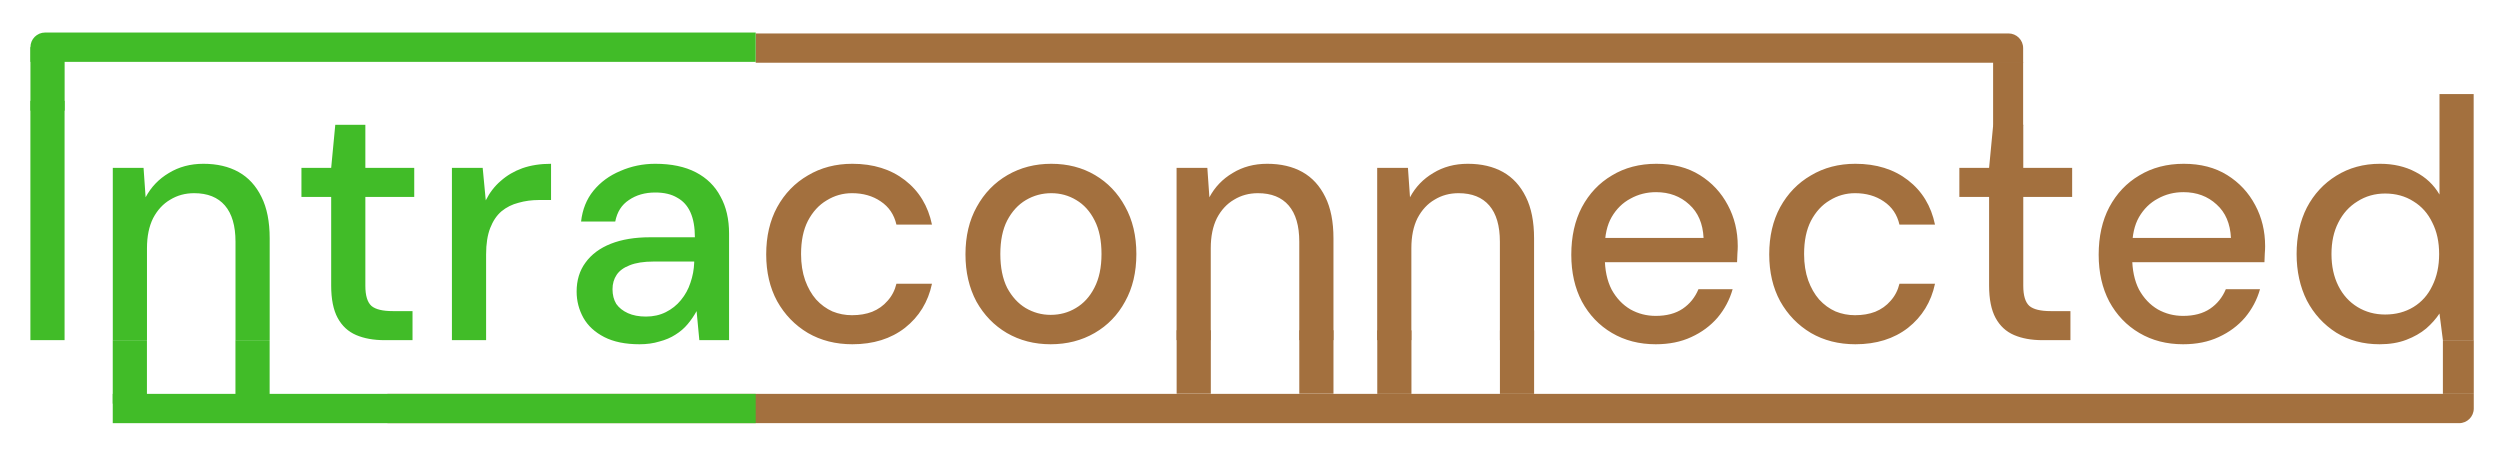
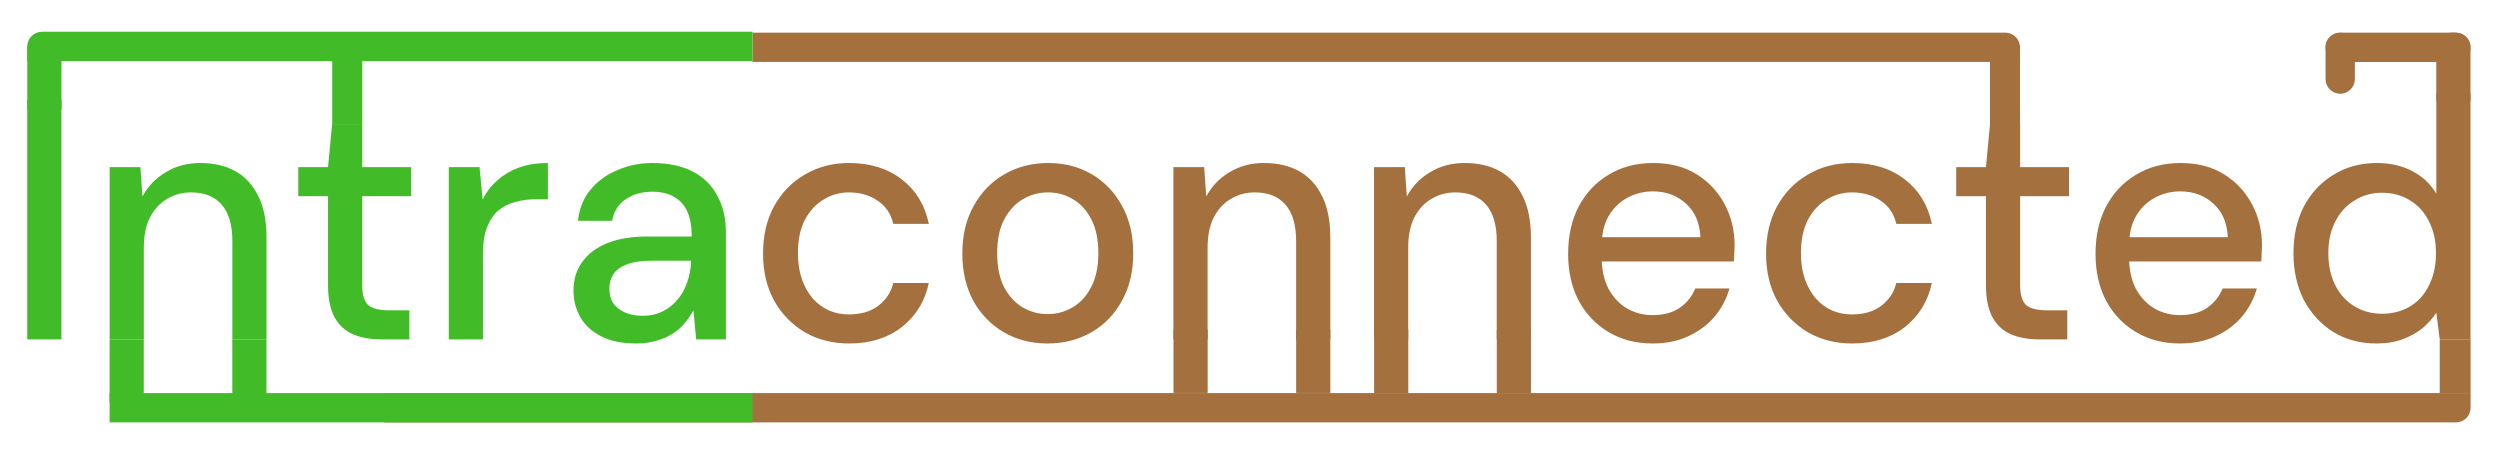
<svg xmlns="http://www.w3.org/2000/svg" width="512" height="92" viewBox="0 0 512 92" fill="none">
-   <path d="M6.225 69.664V20.664H13.225V69.664H6.225ZM23.101 69.664V34.384H29.401L29.821 40.404C30.941 38.304 32.528 36.648 34.581 35.434C36.635 34.174 38.991 33.544 41.651 33.544C44.451 33.544 46.855 34.104 48.861 35.224C50.868 36.344 52.431 38.048 53.551 40.334C54.671 42.574 55.231 45.398 55.231 48.804V69.664H48.231V49.504C48.231 46.238 47.508 43.764 46.061 42.084C44.615 40.404 42.515 39.564 39.761 39.564C37.941 39.564 36.308 40.008 34.861 40.894C33.415 41.734 32.248 42.994 31.361 44.674C30.521 46.354 30.101 48.408 30.101 50.834V69.664H23.101ZM78.745 69.664C76.505 69.664 74.569 69.314 72.935 68.614C71.302 67.914 70.042 66.748 69.155 65.114C68.269 63.481 67.825 61.264 67.825 58.464V40.334H61.735V34.384H67.825L68.665 25.564H74.825V34.384H84.835V40.334H74.825V58.534C74.825 60.541 75.245 61.918 76.085 62.664C76.925 63.364 78.372 63.714 80.425 63.714H84.485V69.664H78.745ZM92.554 69.664V34.384H98.854L99.484 41.034C100.278 39.448 101.304 38.118 102.564 37.044C103.824 35.924 105.294 35.061 106.974 34.454C108.701 33.848 110.661 33.544 112.854 33.544V40.964H110.334C108.888 40.964 107.511 41.151 106.204 41.524C104.898 41.851 103.731 42.434 102.704 43.274C101.724 44.114 100.954 45.258 100.394 46.704C99.834 48.151 99.554 49.948 99.554 52.094V69.664H92.554ZM130.973 70.504C128.08 70.504 125.676 70.014 123.763 69.034C121.85 68.054 120.426 66.748 119.493 65.114C118.56 63.434 118.093 61.638 118.093 59.724C118.093 57.391 118.7 55.408 119.913 53.774C121.126 52.094 122.853 50.811 125.093 49.924C127.333 49.038 130.016 48.594 133.143 48.594H142.313C142.313 46.541 142.01 44.838 141.403 43.484C140.796 42.131 139.886 41.128 138.673 40.474C137.506 39.774 136.013 39.424 134.193 39.424C132.093 39.424 130.296 39.938 128.803 40.964C127.31 41.944 126.376 43.414 126.003 45.374H119.003C119.283 42.901 120.123 40.801 121.523 39.074C122.97 37.301 124.813 35.948 127.053 35.014C129.293 34.034 131.673 33.544 134.193 33.544C137.506 33.544 140.283 34.128 142.523 35.294C144.763 36.461 146.443 38.118 147.563 40.264C148.73 42.364 149.313 44.884 149.313 47.824V69.664H143.223L142.663 63.714C142.15 64.648 141.543 65.534 140.843 66.374C140.143 67.214 139.303 67.938 138.323 68.544C137.39 69.151 136.293 69.618 135.033 69.944C133.82 70.318 132.466 70.504 130.973 70.504ZM132.303 64.834C133.796 64.834 135.15 64.531 136.363 63.924C137.576 63.318 138.603 62.501 139.443 61.474C140.33 60.401 140.983 59.211 141.403 57.904C141.87 56.551 142.126 55.174 142.173 53.774V53.564H133.843C131.836 53.564 130.203 53.821 128.943 54.334C127.73 54.801 126.843 55.454 126.283 56.294C125.723 57.134 125.443 58.114 125.443 59.234C125.443 60.401 125.7 61.404 126.213 62.244C126.773 63.038 127.566 63.668 128.593 64.134C129.62 64.601 130.856 64.834 132.303 64.834Z" fill="#41BC28" />
-   <path d="M174.558 70.504C171.151 70.504 168.118 69.734 165.458 68.194C162.798 66.608 160.698 64.438 159.158 61.684C157.664 58.931 156.918 55.734 156.918 52.094C156.918 48.408 157.664 45.188 159.158 42.434C160.698 39.634 162.798 37.464 165.458 35.924C168.118 34.338 171.151 33.544 174.558 33.544C178.851 33.544 182.444 34.664 185.338 36.904C188.231 39.144 190.074 42.178 190.868 46.004H183.588C183.121 43.951 182.048 42.364 180.368 41.244C178.734 40.124 176.774 39.564 174.488 39.564C172.621 39.564 170.894 40.054 169.308 41.034C167.721 41.968 166.438 43.368 165.458 45.234C164.524 47.054 164.058 49.318 164.058 52.024C164.058 54.031 164.338 55.828 164.898 57.414C165.458 58.954 166.204 60.261 167.138 61.334C168.118 62.408 169.238 63.224 170.498 63.784C171.758 64.298 173.088 64.554 174.488 64.554C176.028 64.554 177.404 64.321 178.618 63.854C179.878 63.341 180.928 62.594 181.768 61.614C182.654 60.634 183.261 59.468 183.588 58.114H190.868C190.074 61.848 188.231 64.858 185.338 67.144C182.444 69.384 178.851 70.504 174.558 70.504ZM215.158 70.504C211.845 70.504 208.858 69.734 206.198 68.194C203.585 66.654 201.508 64.508 199.968 61.754C198.475 58.954 197.728 55.734 197.728 52.094C197.728 48.361 198.498 45.118 200.038 42.364C201.578 39.564 203.678 37.394 206.338 35.854C208.998 34.314 211.985 33.544 215.298 33.544C218.658 33.544 221.645 34.314 224.258 35.854C226.872 37.394 228.925 39.541 230.418 42.294C231.958 45.048 232.728 48.291 232.728 52.024C232.728 55.758 231.958 59.001 230.418 61.754C228.925 64.508 226.848 66.654 224.188 68.194C221.528 69.734 218.518 70.504 215.158 70.504ZM215.158 64.484C217.072 64.484 218.798 64.018 220.338 63.084C221.925 62.151 223.185 60.774 224.118 58.954C225.098 57.088 225.588 54.778 225.588 52.024C225.588 49.271 225.122 46.984 224.188 45.164C223.255 43.298 221.995 41.898 220.408 40.964C218.868 40.031 217.165 39.564 215.298 39.564C213.432 39.564 211.705 40.031 210.118 40.964C208.532 41.898 207.248 43.298 206.268 45.164C205.335 46.984 204.868 49.271 204.868 52.024C204.868 54.778 205.335 57.088 206.268 58.954C207.248 60.774 208.508 62.151 210.048 63.084C211.635 64.018 213.338 64.484 215.158 64.484ZM240.963 69.664V34.384H247.263L247.683 40.404C248.803 38.304 250.389 36.648 252.443 35.434C254.496 34.174 256.853 33.544 259.513 33.544C262.313 33.544 264.716 34.104 266.723 35.224C268.729 36.344 270.293 38.048 271.413 40.334C272.533 42.574 273.093 45.398 273.093 48.804V69.664H266.093V49.504C266.093 46.238 265.369 43.764 263.923 42.084C262.476 40.404 260.376 39.564 257.623 39.564C255.803 39.564 254.169 40.008 252.723 40.894C251.276 41.734 250.109 42.994 249.223 44.674C248.383 46.354 247.963 48.408 247.963 50.834V69.664H240.963ZM282.047 69.664V34.384H288.347L288.767 40.404C289.887 38.304 291.473 36.648 293.527 35.434C295.58 34.174 297.937 33.544 300.597 33.544C303.397 33.544 305.8 34.104 307.807 35.224C309.813 36.344 311.377 38.048 312.497 40.334C313.617 42.574 314.177 45.398 314.177 48.804V69.664H307.177V49.504C307.177 46.238 306.453 43.764 305.007 42.084C303.56 40.404 301.46 39.564 298.707 39.564C296.887 39.564 295.253 40.008 293.807 40.894C292.36 41.734 291.193 42.994 290.307 44.674C289.467 46.354 289.047 48.408 289.047 50.834V69.664H282.047ZM339.091 70.504C335.731 70.504 332.744 69.734 330.131 68.194C327.517 66.654 325.464 64.508 323.971 61.754C322.524 59.001 321.801 55.804 321.801 52.164C321.801 48.431 322.524 45.188 323.971 42.434C325.464 39.634 327.517 37.464 330.131 35.924C332.744 34.338 335.777 33.544 339.231 33.544C342.684 33.544 345.647 34.314 348.121 35.854C350.594 37.394 352.507 39.448 353.861 42.014C355.214 44.534 355.891 47.334 355.891 50.414C355.891 50.881 355.867 51.394 355.821 51.954C355.821 52.468 355.797 53.051 355.751 53.704H326.911V48.734H348.891C348.751 45.794 347.771 43.508 345.951 41.874C344.131 40.194 341.867 39.354 339.161 39.354C337.247 39.354 335.497 39.798 333.911 40.684C332.324 41.524 331.041 42.784 330.061 44.464C329.127 46.098 328.661 48.174 328.661 50.694V52.654C328.661 55.268 329.127 57.484 330.061 59.304C331.041 61.078 332.324 62.431 333.911 63.364C335.497 64.251 337.224 64.694 339.091 64.694C341.331 64.694 343.174 64.204 344.621 63.224C346.067 62.244 347.141 60.914 347.841 59.234H354.841C354.234 61.381 353.207 63.318 351.761 65.044C350.314 66.724 348.517 68.054 346.371 69.034C344.271 70.014 341.844 70.504 339.091 70.504ZM379.978 70.504C376.571 70.504 373.538 69.734 370.878 68.194C368.218 66.608 366.118 64.438 364.578 61.684C363.084 58.931 362.338 55.734 362.338 52.094C362.338 48.408 363.084 45.188 364.578 42.434C366.118 39.634 368.218 37.464 370.878 35.924C373.538 34.338 376.571 33.544 379.978 33.544C384.271 33.544 387.864 34.664 390.758 36.904C393.651 39.144 395.494 42.178 396.288 46.004H389.008C388.541 43.951 387.468 42.364 385.788 41.244C384.154 40.124 382.194 39.564 379.908 39.564C378.041 39.564 376.314 40.054 374.728 41.034C373.141 41.968 371.858 43.368 370.878 45.234C369.944 47.054 369.478 49.318 369.478 52.024C369.478 54.031 369.758 55.828 370.318 57.414C370.878 58.954 371.624 60.261 372.558 61.334C373.538 62.408 374.658 63.224 375.918 63.784C377.178 64.298 378.508 64.554 379.908 64.554C381.448 64.554 382.824 64.321 384.038 63.854C385.298 63.341 386.348 62.594 387.188 61.614C388.074 60.634 388.681 59.468 389.008 58.114H396.288C395.494 61.848 393.651 64.858 390.758 67.144C387.864 69.384 384.271 70.504 379.978 70.504ZM418.286 69.664C416.046 69.664 414.11 69.314 412.476 68.614C410.843 67.914 409.583 66.748 408.696 65.114C407.81 63.481 407.366 61.264 407.366 58.464V40.334H401.276V34.384H407.366L408.206 25.564H414.366V34.384H424.376V40.334H414.366V58.534C414.366 60.541 414.786 61.918 415.626 62.664C416.466 63.364 417.913 63.714 419.966 63.714H424.026V69.664H418.286ZM447.098 70.504C443.738 70.504 440.752 69.734 438.138 68.194C435.525 66.654 433.472 64.508 431.978 61.754C430.532 59.001 429.808 55.804 429.808 52.164C429.808 48.431 430.532 45.188 431.978 42.434C433.472 39.634 435.525 37.464 438.138 35.924C440.752 34.338 443.785 33.544 447.238 33.544C450.692 33.544 453.655 34.314 456.128 35.854C458.602 37.394 460.515 39.448 461.868 42.014C463.222 44.534 463.898 47.334 463.898 50.414C463.898 50.881 463.875 51.394 463.828 51.954C463.828 52.468 463.805 53.051 463.758 53.704H434.918V48.734H456.898C456.758 45.794 455.778 43.508 453.958 41.874C452.138 40.194 449.875 39.354 447.168 39.354C445.255 39.354 443.505 39.798 441.918 40.684C440.332 41.524 439.048 42.784 438.068 44.464C437.135 46.098 436.668 48.174 436.668 50.694V52.654C436.668 55.268 437.135 57.484 438.068 59.304C439.048 61.078 440.332 62.431 441.918 63.364C443.505 64.251 445.232 64.694 447.098 64.694C449.338 64.694 451.182 64.204 452.628 63.224C454.075 62.244 455.148 60.914 455.848 59.234H462.848C462.242 61.381 461.215 63.318 459.768 65.044C458.322 66.724 456.525 68.054 454.378 69.034C452.278 70.014 449.852 70.504 447.098 70.504ZM487.356 70.504C483.996 70.504 481.032 69.711 478.466 68.124C475.899 66.491 473.892 64.298 472.446 61.544C471.046 58.744 470.346 55.571 470.346 52.024C470.346 48.431 471.046 45.258 472.446 42.504C473.892 39.751 475.899 37.581 478.466 35.994C481.079 34.361 484.066 33.544 487.426 33.544C490.179 33.544 492.606 34.104 494.706 35.224C496.806 36.298 498.439 37.838 499.606 39.844V19.264H506.606V69.664H500.306L499.606 64.204C498.906 65.278 497.996 66.304 496.876 67.284C495.756 68.218 494.402 68.988 492.816 69.594C491.229 70.201 489.409 70.504 487.356 70.504ZM488.476 64.414C490.669 64.414 492.606 63.901 494.286 62.874C495.966 61.848 497.249 60.401 498.136 58.534C499.069 56.668 499.536 54.498 499.536 52.024C499.536 49.551 499.069 47.404 498.136 45.584C497.249 43.718 495.966 42.271 494.286 41.244C492.606 40.171 490.669 39.634 488.476 39.634C486.376 39.634 484.486 40.171 482.806 41.244C481.126 42.271 479.819 43.718 478.886 45.584C477.952 47.404 477.486 49.551 477.486 52.024C477.486 54.498 477.952 56.668 478.886 58.534C479.819 60.401 481.126 61.848 482.806 62.874C484.486 63.901 486.376 64.414 488.476 64.414Z" fill="#A3703E" />
-   <path d="M79.342 80.664H506.627V83.664C506.627 85.321 505.284 86.664 503.627 86.664H79.342V80.664Z" fill="#A3703E" />
-   <path d="M154.766 6.848H411.339C412.995 6.848 414.339 8.192 414.339 9.848V12.848H154.766V6.848Z" fill="#A3703E" />
-   <rect x="23.091" y="80.664" width="131.675" height="6" fill="#41BC28" />
-   <path d="M6.235 9.664C6.235 8.007 7.578 6.664 9.235 6.664H154.766V12.664H6.235V9.664Z" fill="#41BC28" />
-   <rect x="240.975" y="67.632" width="7" height="13" fill="#A3703E" />
-   <rect x="266.095" y="67.632" width="7" height="13" fill="#A3703E" />
-   <rect x="408.189" y="12.703" width="6.149" height="13.016" fill="#A3703E" />
-   <rect x="282.064" y="67.664" width="7" height="13" fill="#A3703E" />
-   <rect x="307.184" y="67.664" width="7" height="13" fill="#A3703E" />
-   <rect x="500.304" y="69.664" width="6.324" height="11" fill="#A3703E" />
-   <rect x="23.091" y="69.664" width="7" height="13" fill="#41BC28" />
-   <rect x="6.235" y="9.664" width="7" height="13" fill="#41BC28" />
-   <rect x="48.221" y="69.664" width="7" height="13" fill="#41BC28" />
+   <path d="M5.579 69.505V20.505H12.579V69.505H5.579ZM22.456 69.505V34.225H28.756L29.176 40.245C30.296 38.145 31.883 36.488 33.936 35.275C35.989 34.015 38.346 33.385 41.006 33.385C43.806 33.385 46.209 33.945 48.216 35.065C50.222 36.185 51.786 37.888 52.906 40.175C54.026 42.415 54.586 45.238 54.586 48.645V69.505H47.586V49.345C47.586 46.078 46.862 43.605 45.416 41.925C43.969 40.245 41.869 39.405 39.116 39.405C37.296 39.405 35.663 39.848 34.216 40.735C32.769 41.575 31.602 42.835 30.716 44.515C29.876 46.195 29.456 48.248 29.456 50.675V69.505H22.456ZM78.1 69.505C75.86 69.505 73.923 69.155 72.29 68.455C70.656 67.755 69.397 66.588 68.51 64.955C67.623 63.321 67.18 61.105 67.18 58.305V40.175H61.09V34.225H67.18L68.02 25.405H74.18V34.225H84.19V40.175H74.18V58.375C74.18 60.381 74.6 61.758 75.44 62.505C76.28 63.205 77.727 63.555 79.78 63.555H83.84V69.505H78.1ZM91.909 69.505V34.225H98.209L98.839 40.875C99.632 39.288 100.659 37.958 101.919 36.885C103.179 35.765 104.649 34.901 106.329 34.295C108.056 33.688 110.016 33.385 112.209 33.385V40.805H109.689C108.242 40.805 106.866 40.991 105.559 41.365C104.252 41.691 103.086 42.275 102.059 43.115C101.079 43.955 100.309 45.098 99.749 46.545C99.189 47.991 98.909 49.788 98.909 51.935V69.505H91.909ZM130.327 70.345C127.434 70.345 125.031 69.855 123.117 68.875C121.204 67.895 119.781 66.588 118.847 64.955C117.914 63.275 117.447 61.478 117.447 59.565C117.447 57.231 118.054 55.248 119.267 53.615C120.481 51.935 122.207 50.651 124.447 49.765C126.687 48.878 129.371 48.435 132.497 48.435H141.667C141.667 46.381 141.364 44.678 140.757 43.325C140.151 41.971 139.241 40.968 138.027 40.315C136.861 39.615 135.367 39.265 133.547 39.265C131.447 39.265 129.651 39.778 128.157 40.805C126.664 41.785 125.731 43.255 125.357 45.215H118.357C118.637 42.741 119.477 40.641 120.877 38.915C122.324 37.141 124.167 35.788 126.407 34.855C128.647 33.875 131.027 33.385 133.547 33.385C136.861 33.385 139.637 33.968 141.877 35.135C144.117 36.301 145.797 37.958 146.917 40.105C148.084 42.205 148.667 44.725 148.667 47.665V69.505H142.577L142.017 63.555C141.504 64.488 140.897 65.375 140.197 66.215C139.497 67.055 138.657 67.778 137.677 68.385C136.744 68.991 135.647 69.458 134.387 69.785C133.174 70.158 131.821 70.345 130.327 70.345ZM131.657 64.675C133.151 64.675 134.504 64.371 135.717 63.765C136.931 63.158 137.957 62.341 138.797 61.315C139.684 60.241 140.337 59.051 140.757 57.745C141.224 56.391 141.481 55.015 141.527 53.615V53.405H133.197C131.191 53.405 129.557 53.661 128.297 54.175C127.084 54.641 126.197 55.295 125.637 56.135C125.077 56.975 124.797 57.955 124.797 59.075C124.797 60.241 125.054 61.245 125.567 62.085C126.127 62.878 126.921 63.508 127.947 63.975C128.974 64.441 130.211 64.675 131.657 64.675Z" fill="#41BC28" />
+   <path d="M173.912 70.345C170.506 70.345 167.472 69.575 164.812 68.035C162.152 66.448 160.052 64.278 158.512 61.525C157.019 58.771 156.272 55.575 156.272 51.935C156.272 48.248 157.019 45.028 158.512 42.275C160.052 39.475 162.152 37.305 164.812 35.765C167.472 34.178 170.506 33.385 173.912 33.385C178.206 33.385 181.799 34.505 184.692 36.745C187.586 38.985 189.429 42.018 190.222 45.845H182.942C182.476 43.791 181.402 42.205 179.722 41.085C178.089 39.965 176.129 39.405 173.842 39.405C171.976 39.405 170.249 39.895 168.662 40.875C167.076 41.808 165.792 43.208 164.812 45.075C163.879 46.895 163.412 49.158 163.412 51.865C163.412 53.871 163.692 55.668 164.252 57.255C164.812 58.795 165.559 60.101 166.492 61.175C167.472 62.248 168.592 63.065 169.852 63.625C171.112 64.138 172.442 64.395 173.842 64.395C175.382 64.395 176.759 64.161 177.972 63.695C179.232 63.181 180.282 62.435 181.122 61.455C182.009 60.475 182.616 59.308 182.942 57.955H190.222C189.429 61.688 187.586 64.698 184.692 66.985C181.799 69.225 178.206 70.345 173.912 70.345ZM214.513 70.345C211.199 70.345 208.213 69.575 205.553 68.035C202.939 66.495 200.863 64.348 199.323 61.595C197.829 58.795 197.083 55.575 197.083 51.935C197.083 48.201 197.853 44.958 199.393 42.205C200.933 39.405 203.033 37.235 205.693 35.695C208.353 34.155 211.339 33.385 214.653 33.385C218.013 33.385 220.999 34.155 223.613 35.695C226.226 37.235 228.28 39.381 229.773 42.135C231.313 44.888 232.083 48.131 232.083 51.865C232.083 55.598 231.313 58.841 229.773 61.595C228.28 64.348 226.203 66.495 223.543 68.035C220.883 69.575 217.873 70.345 214.513 70.345ZM214.513 64.325C216.426 64.325 218.153 63.858 219.693 62.925C221.279 61.991 222.54 60.615 223.473 58.795C224.453 56.928 224.943 54.618 224.943 51.865C224.943 49.111 224.476 46.825 223.543 45.005C222.609 43.138 221.349 41.738 219.763 40.805C218.223 39.871 216.519 39.405 214.653 39.405C212.786 39.405 211.059 39.871 209.473 40.805C207.886 41.738 206.603 43.138 205.623 45.005C204.689 46.825 204.223 49.111 204.223 51.865C204.223 54.618 204.689 56.928 205.623 58.795C206.603 60.615 207.863 61.991 209.403 62.925C210.989 63.858 212.693 64.325 214.513 64.325ZM240.317 69.505V34.225H246.617L247.037 40.245C248.157 38.145 249.744 36.488 251.797 35.275C253.85 34.015 256.207 33.385 258.867 33.385C261.667 33.385 264.07 33.945 266.077 35.065C268.084 36.185 269.647 37.888 270.767 40.175C271.887 42.415 272.447 45.238 272.447 48.645V69.505H265.447V49.345C265.447 46.078 264.724 43.605 263.277 41.925C261.83 40.245 259.73 39.405 256.977 39.405C255.157 39.405 253.524 39.848 252.077 40.735C250.63 41.575 249.464 42.835 248.577 44.515C247.737 46.195 247.317 48.248 247.317 50.675V69.505H240.317ZM281.401 69.505V34.225H287.701L288.121 40.245C289.241 38.145 290.828 36.488 292.881 35.275C294.934 34.015 297.291 33.385 299.951 33.385C302.751 33.385 305.154 33.945 307.161 35.065C309.168 36.185 310.731 37.888 311.851 40.175C312.971 42.415 313.531 45.238 313.531 48.645V69.505H306.531V49.345C306.531 46.078 305.808 43.605 304.361 41.925C302.914 40.245 300.814 39.405 298.061 39.405C296.241 39.405 294.608 39.848 293.161 40.735C291.714 41.575 290.548 42.835 289.661 44.515C288.821 46.195 288.401 48.248 288.401 50.675V69.505H281.401ZM338.445 70.345C335.085 70.345 332.098 69.575 329.485 68.035C326.872 66.495 324.818 64.348 323.325 61.595C321.878 58.841 321.155 55.645 321.155 52.005C321.155 48.271 321.878 45.028 323.325 42.275C324.818 39.475 326.872 37.305 329.485 35.765C332.098 34.178 335.132 33.385 338.585 33.385C342.038 33.385 345.002 34.155 347.475 35.695C349.948 37.235 351.862 39.288 353.215 41.855C354.568 44.375 355.245 47.175 355.245 50.255C355.245 50.721 355.222 51.235 355.175 51.795C355.175 52.308 355.152 52.891 355.105 53.545H326.265V48.575H348.245C348.105 45.635 347.125 43.348 345.305 41.715C343.485 40.035 341.222 39.195 338.515 39.195C336.602 39.195 334.852 39.638 333.265 40.525C331.678 41.365 330.395 42.625 329.415 44.305C328.482 45.938 328.015 48.015 328.015 50.535V52.495C328.015 55.108 328.482 57.325 329.415 59.145C330.395 60.918 331.678 62.271 333.265 63.205C334.852 64.091 336.578 64.535 338.445 64.535C340.685 64.535 342.528 64.045 343.975 63.065C345.422 62.085 346.495 60.755 347.195 59.075H354.195C353.588 61.221 352.562 63.158 351.115 64.885C349.668 66.565 347.872 67.895 345.725 68.875C343.625 69.855 341.198 70.345 338.445 70.345ZM379.332 70.345C375.926 70.345 372.892 69.575 370.232 68.035C367.572 66.448 365.472 64.278 363.932 61.525C362.439 58.771 361.692 55.575 361.692 51.935C361.692 48.248 362.439 45.028 363.932 42.275C365.472 39.475 367.572 37.305 370.232 35.765C372.892 34.178 375.926 33.385 379.332 33.385C383.626 33.385 387.219 34.505 390.112 36.745C393.006 38.985 394.849 42.018 395.642 45.845H388.362C387.896 43.791 386.822 42.205 385.142 41.085C383.509 39.965 381.549 39.405 379.262 39.405C377.396 39.405 375.669 39.895 374.082 40.875C372.496 41.808 371.212 43.208 370.232 45.075C369.299 46.895 368.832 49.158 368.832 51.865C368.832 53.871 369.112 55.668 369.672 57.255C370.232 58.795 370.979 60.101 371.912 61.175C372.892 62.248 374.012 63.065 375.272 63.625C376.532 64.138 377.862 64.395 379.262 64.395C380.802 64.395 382.179 64.161 383.392 63.695C384.652 63.181 385.702 62.435 386.542 61.455C387.429 60.475 388.036 59.308 388.362 57.955H395.642C394.849 61.688 393.006 64.698 390.112 66.985C387.219 69.225 383.626 70.345 379.332 70.345ZM417.641 69.505C415.401 69.505 413.464 69.155 411.831 68.455C410.197 67.755 408.937 66.588 408.051 64.955C407.164 63.321 406.721 61.105 406.721 58.305V40.175H400.631V34.225H406.721L407.561 25.405H413.721V34.225H423.731V40.175H413.721V58.375C413.721 60.381 414.141 61.758 414.981 62.505C415.821 63.205 417.267 63.555 419.321 63.555H423.381V69.505H417.641ZM446.453 70.345C443.093 70.345 440.106 69.575 437.493 68.035C434.88 66.495 432.826 64.348 431.333 61.595C429.886 58.841 429.163 55.645 429.163 52.005C429.163 48.271 429.886 45.028 431.333 42.275C432.826 39.475 434.88 37.305 437.493 35.765C440.106 34.178 443.14 33.385 446.593 33.385C450.046 33.385 453.01 34.155 455.483 35.695C457.956 37.235 459.87 39.288 461.223 41.855C462.576 44.375 463.253 47.175 463.253 50.255C463.253 50.721 463.23 51.235 463.183 51.795C463.183 52.308 463.16 52.891 463.113 53.545H434.273V48.575H456.253C456.113 45.635 455.133 43.348 453.313 41.715C451.493 40.035 449.23 39.195 446.523 39.195C444.61 39.195 442.86 39.638 441.273 40.525C439.686 41.365 438.403 42.625 437.423 44.305C436.49 45.938 436.023 48.015 436.023 50.535V52.495C436.023 55.108 436.49 57.325 437.423 59.145C438.403 60.918 439.686 62.271 441.273 63.205C442.86 64.091 444.586 64.535 446.453 64.535C448.693 64.535 450.536 64.045 451.983 63.065C453.43 62.085 454.503 60.755 455.203 59.075H462.203C461.596 61.221 460.57 63.158 459.123 64.885C457.676 66.565 455.88 67.895 453.733 68.875C451.633 69.855 449.206 70.345 446.453 70.345ZM486.71 70.345C483.35 70.345 480.387 69.551 477.82 67.965C475.253 66.331 473.247 64.138 471.8 61.385C470.4 58.585 469.7 55.411 469.7 51.865C469.7 48.271 470.4 45.098 471.8 42.345C473.247 39.591 475.253 37.421 477.82 35.835C480.433 34.201 483.42 33.385 486.78 33.385C489.533 33.385 491.96 33.945 494.06 35.065C496.16 36.138 497.793 37.678 498.96 39.685V19.105H505.96V69.505H499.66L498.96 64.045C498.26 65.118 497.35 66.145 496.23 67.125C495.11 68.058 493.757 68.828 492.17 69.435C490.583 70.041 488.763 70.345 486.71 70.345ZM487.83 64.255C490.023 64.255 491.96 63.741 493.64 62.715C495.32 61.688 496.603 60.241 497.49 58.375C498.423 56.508 498.89 54.338 498.89 51.865C498.89 49.391 498.423 47.245 497.49 45.425C496.603 43.558 495.32 42.111 493.64 41.085C491.96 40.011 490.023 39.475 487.83 39.475C485.73 39.475 483.84 40.011 482.16 41.085C480.48 42.111 479.173 43.558 478.24 45.425C477.307 47.245 476.84 49.391 476.84 51.865C476.84 54.338 477.307 56.508 478.24 58.375C479.173 60.241 480.48 61.688 482.16 62.715C483.84 63.741 485.73 64.255 487.83 64.255Z" fill="#A3703E" />
+   <path d="M78.696 80.505H505.982V83.505C505.982 85.162 504.639 86.505 502.982 86.505H78.696V80.505Z" fill="#A3703E" />
+   <path d="M154.121 6.689H410.693C412.35 6.689 413.693 8.032 413.693 9.689V12.689H154.121V6.689Z" fill="#A3703E" />
+   <rect x="22.446" y="80.505" width="131.675" height="6" fill="#41BC28" />
+   <path d="M5.59 9.505C5.59 7.848 6.933 6.505 8.59 6.505H154.121V12.505H5.59V9.505Z" fill="#41BC28" />
+   <rect x="240.33" y="67.473" width="7" height="13" fill="#A3703E" />
+   <rect x="265.45" y="67.473" width="7" height="13" fill="#A3703E" />
+   <rect x="407.544" y="12.544" width="6.149" height="13.016" fill="#A3703E" />
+   <rect x="498.95" y="6.693" width="7.007" height="16.482" rx="3" fill="#A3703E" />
+   <rect x="476.271" y="6.693" width="6" height="12.508" rx="3" fill="#A3703E" />
+   <rect x="476.271" y="12.693" width="6" height="29.687" rx="3" transform="rotate(-90 476.271 12.6934)" fill="#A3703E" />
+   <rect x="68.037" y="12.396" width="6.149" height="13.016" fill="#41BC28" />
+   <rect x="281.418" y="67.505" width="7" height="13" fill="#A3703E" />
+   <rect x="306.539" y="67.505" width="7" height="13" fill="#A3703E" />
+   <rect x="499.658" y="69.505" width="6.324" height="11" fill="#A3703E" />
+   <rect x="22.446" y="69.505" width="7" height="13" fill="#41BC28" />
+   <rect x="5.59" y="9.505" width="7" height="13" fill="#41BC28" />
+   <rect x="47.575" y="69.505" width="7" height="13" fill="#41BC28" />
</svg>
